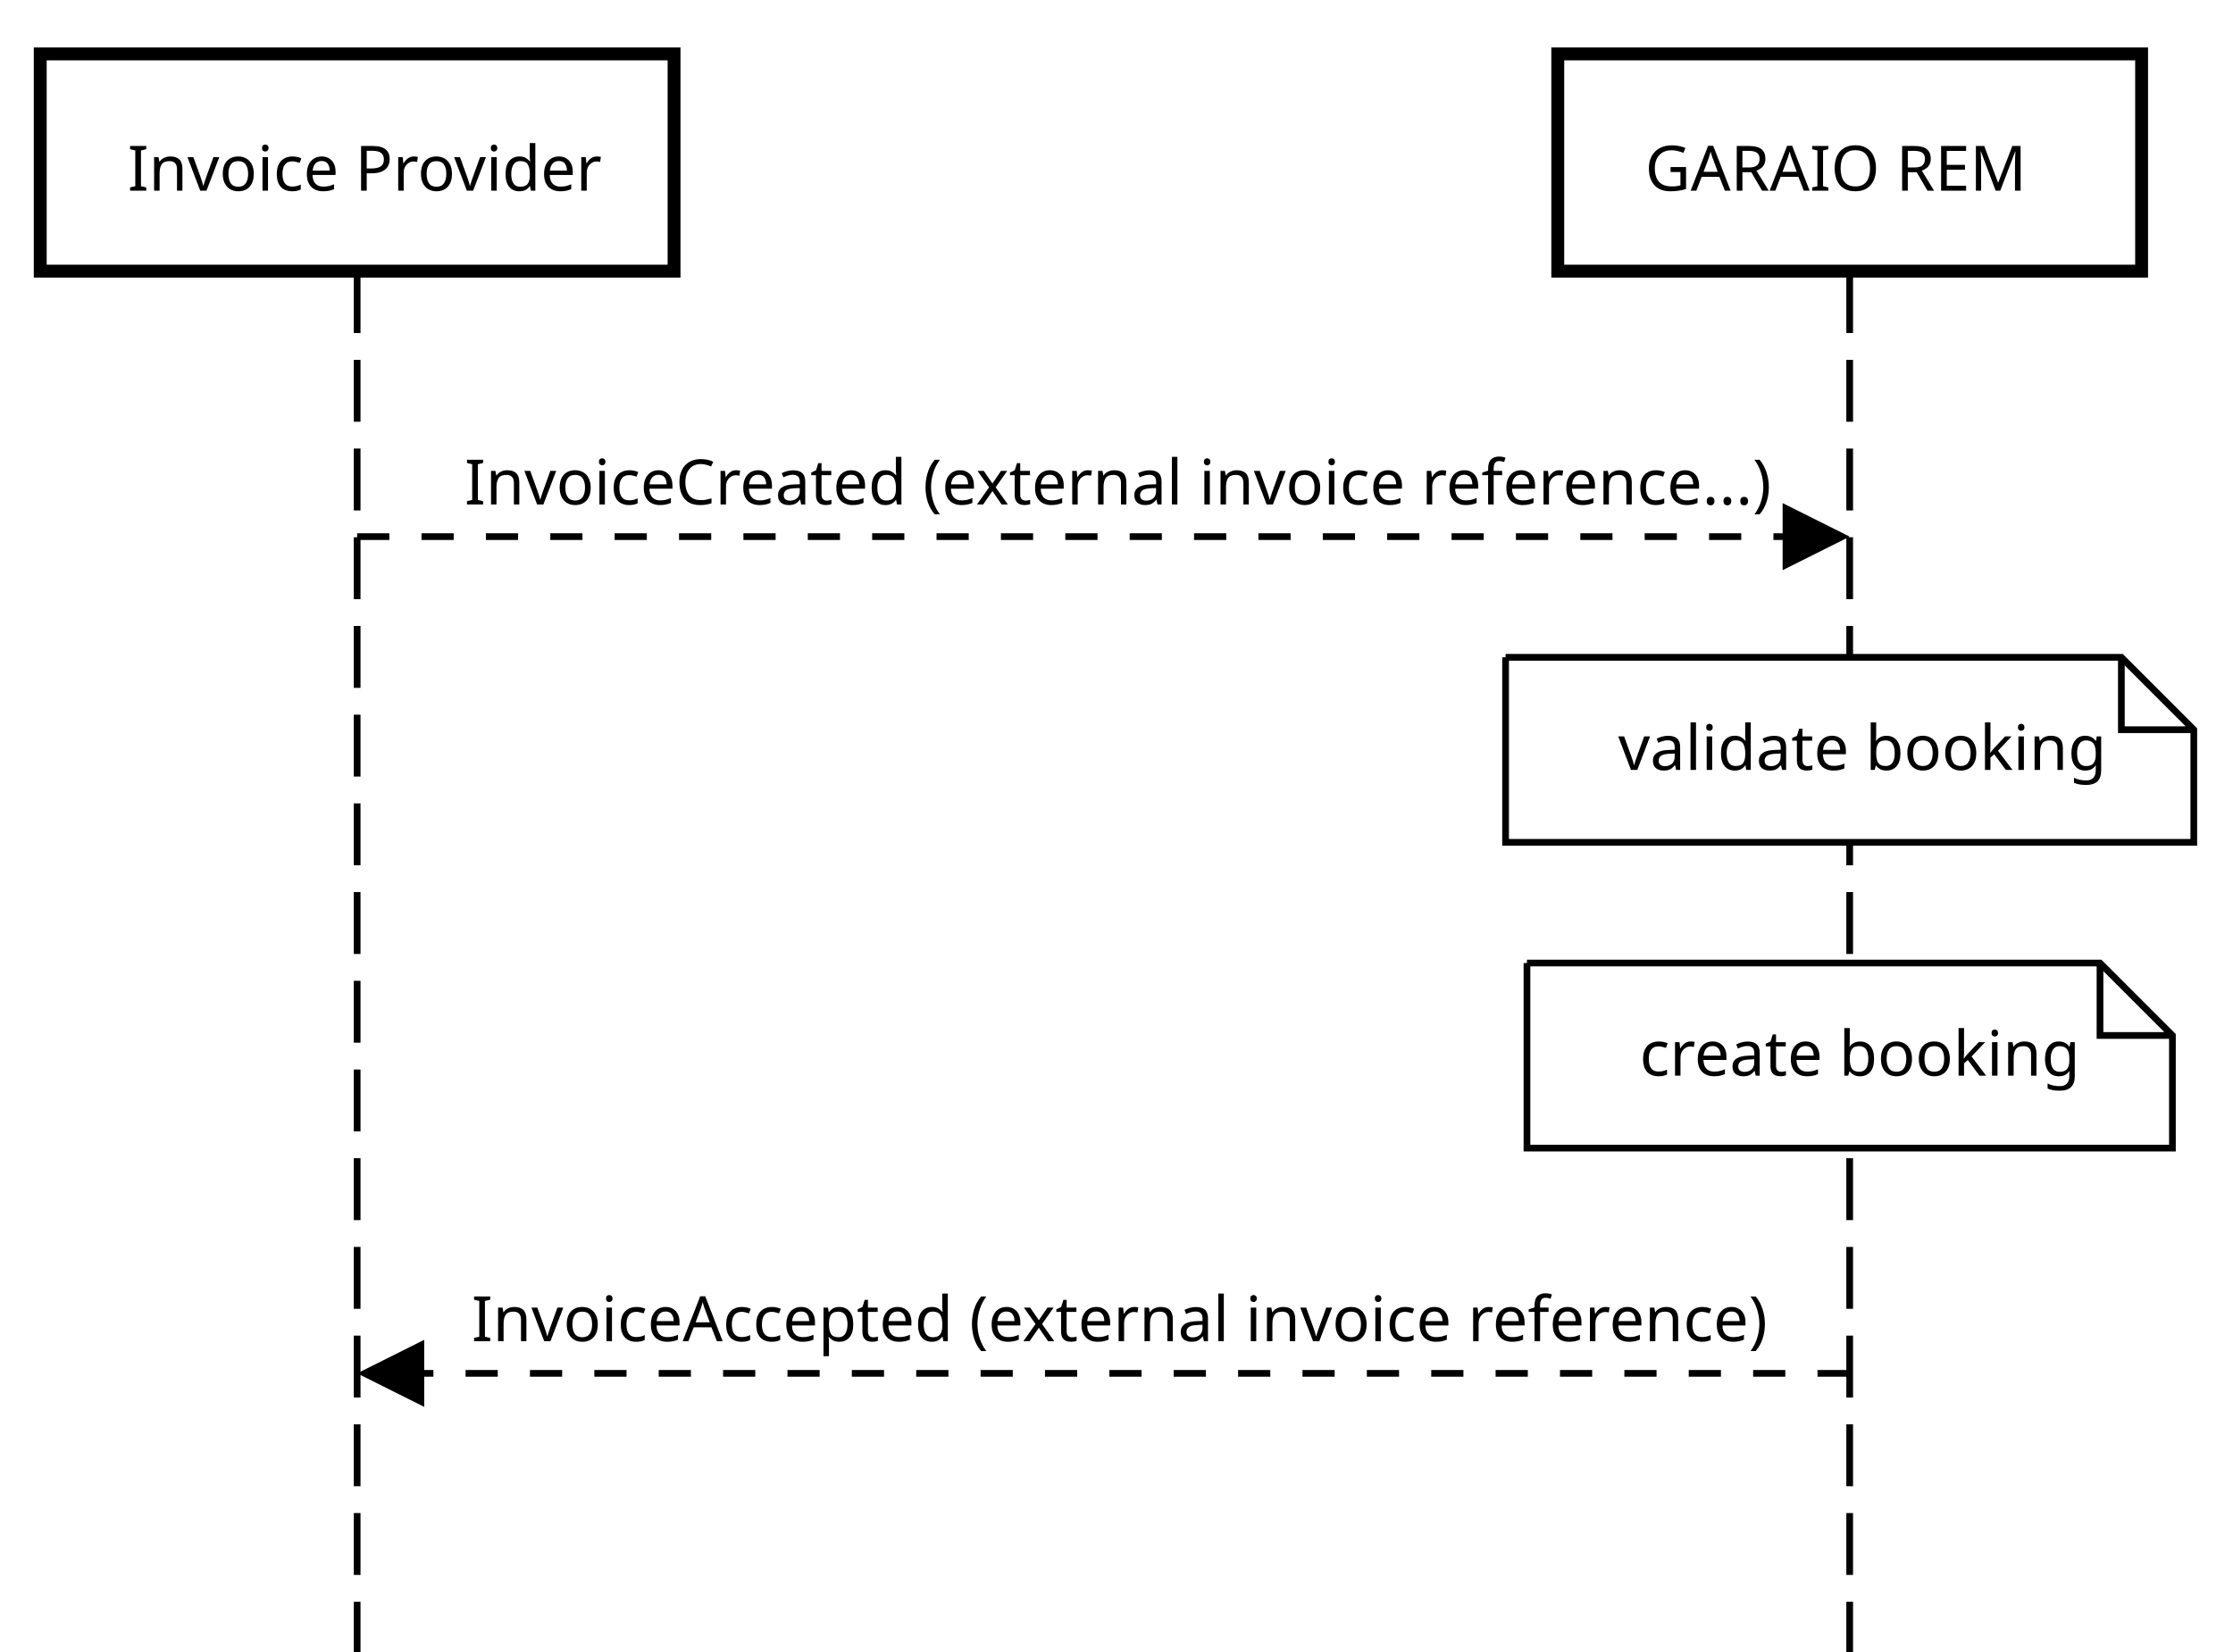
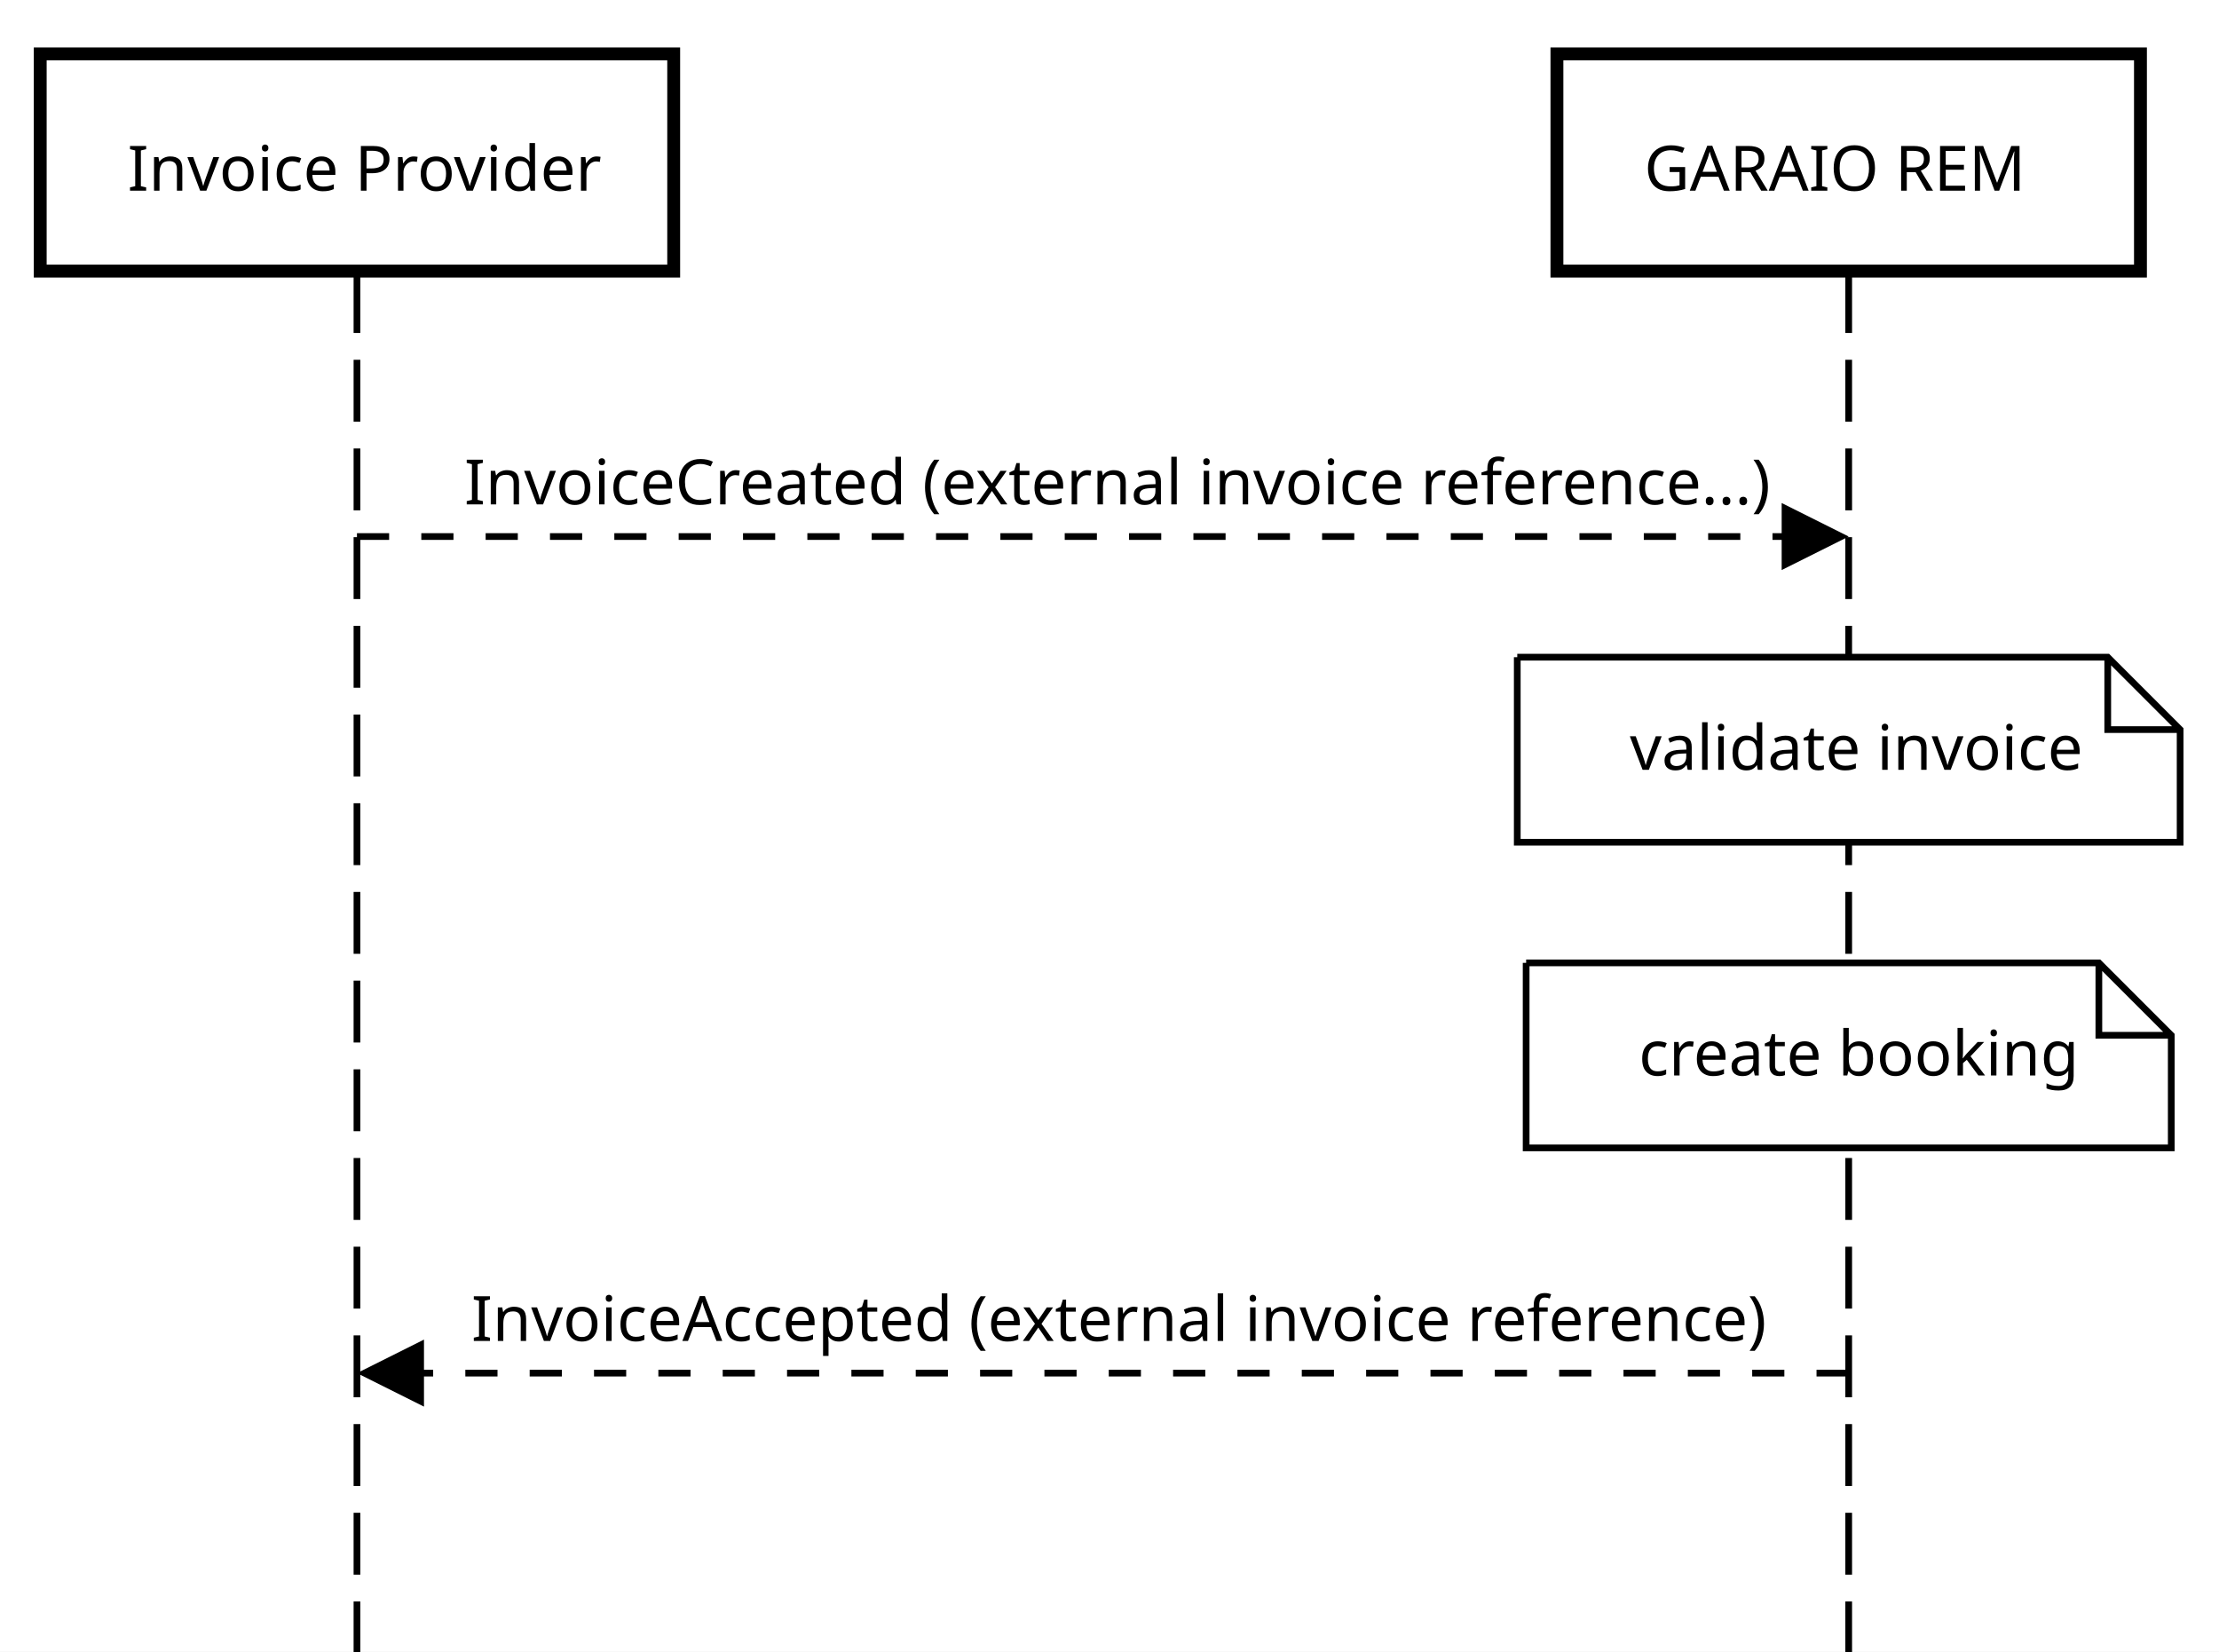
- <svg xmlns="http://www.w3.org/2000/svg" version="1.1" width="523" height="387">
+ <svg xmlns="http://www.w3.org/2000/svg" version="1.1" width="520" height="387">
  <defs />
  <g>
    <g />
    <g />
    <g />
    <g />
    <g>
-       <rect fill="white" stroke="none" x="0" y="0" width="523" height="387" />
+       <rect fill="white" stroke="none" x="0" y="0" width="520" height="387" />
    </g>
    <g />
    <g>
      <path fill="none" stroke="black" paint-order="fill stroke markers" d=" M 83.649 63.519 L 83.649 387.71" stroke-miterlimit="10" stroke-width="1.571" stroke-dasharray="14.499,6.283" />
      <path fill="none" stroke="black" paint-order="fill stroke markers" d=" M 433.223 63.519 L 433.223 387.71" stroke-miterlimit="10" stroke-width="1.571" stroke-dasharray="14.499,6.283" />
    </g>
    <g>
      <path fill="none" stroke="none" />
      <g>
        <path fill="white" stroke="black" paint-order="fill stroke markers" d=" M 9.424 12.628 L 157.874 12.628 L 157.874 63.519 L 9.424 63.519 L 9.424 12.628 Z" stroke-miterlimit="10" stroke-width="3.016" stroke-dasharray="" />
      </g>
      <g>
        <g />
        <text fill="black" stroke="none" font-family="sans-serif" font-size="11pt" font-style="normal" font-weight="normal" text-decoration="normal" x="29.875" y="44.67" text-anchor="start" dominant-baseline="alphabetic" xml:space="preserve">Invoice Provider</text>
      </g>
      <path fill="none" stroke="none" />
      <g>
        <path fill="white" stroke="black" paint-order="fill stroke markers" d=" M 364.85 12.628 L 501.595 12.628 L 501.595 63.519 L 364.85 63.519 L 364.85 12.628 Z" stroke-miterlimit="10" stroke-width="3.016" stroke-dasharray="" />
      </g>
      <g>
        <g />
        <text fill="black" stroke="none" font-family="sans-serif" font-size="11pt" font-style="normal" font-weight="normal" text-decoration="normal" x="385.3" y="44.67" text-anchor="start" dominant-baseline="alphabetic" xml:space="preserve">GARAIO REM</text>
      </g>
    </g>
    <g>
      <g>
        <g>
          <rect fill="white" stroke="none" x="105.953" y="101.215" width="304.966" height="24.503" />
        </g>
        <text fill="black" stroke="none" font-family="sans-serif" font-size="11pt" font-style="normal" font-weight="normal" text-decoration="normal" x="108.78" y="118.179" text-anchor="start" dominant-baseline="alphabetic" xml:space="preserve">InvoiceCreated (external invoice reference...)</text>
      </g>
      <g>
        <path fill="none" stroke="black" paint-order="fill stroke markers" d=" M 83.649 125.718 L 417.704 125.718" stroke-miterlimit="10" stroke-width="1.571" stroke-dasharray="7.539" />
        <g transform="translate(433.2227,125.7182) translate(-433.2227,-125.7182)">
          <path fill="black" stroke="none" paint-order="stroke fill markers" d=" M 417.516 117.865 L 433.223 125.718 L 417.516 133.572 Z" />
        </g>
      </g>
-       <path fill="white" stroke="black" paint-order="fill stroke markers" d=" M 352.628 153.991 L 496.853 153.991 L 513.817 170.954 L 513.817 197.342 L 352.628 197.342 L 352.628 153.991 M 496.853 153.991 L 496.853 170.954 L 513.817 170.954" stroke-miterlimit="10" stroke-width="1.571" stroke-dasharray="" />
+       <path fill="white" stroke="black" paint-order="fill stroke markers" d=" M 355.555 153.991 L 493.927 153.991 L 510.891 170.954 L 510.891 197.342 L 355.555 197.342 L 355.555 153.991 M 493.927 153.991 L 493.927 170.954 L 510.891 170.954" stroke-miterlimit="10" stroke-width="1.571" stroke-dasharray="" />
      <g>
-         <text fill="black" stroke="none" font-family="sans-serif" font-size="11pt" font-style="normal" font-weight="normal" text-decoration="normal" x="379.016" y="180.378" text-anchor="start" dominant-baseline="alphabetic" xml:space="preserve">validate booking</text>
+         <text fill="black" stroke="none" font-family="sans-serif" font-size="11pt" font-style="normal" font-weight="normal" text-decoration="normal" x="381.942" y="180.378" text-anchor="start" dominant-baseline="alphabetic" xml:space="preserve">validate invoice</text>
      </g>
      <path fill="white" stroke="black" paint-order="fill stroke markers" d=" M 357.635 225.614 L 491.847 225.614 L 508.811 242.578 L 508.811 268.965 L 357.635 268.965 L 357.635 225.614 M 491.847 225.614 L 491.847 242.578 L 508.811 242.578" stroke-miterlimit="10" stroke-width="1.571" stroke-dasharray="" />
      <g>
        <text fill="black" stroke="none" font-family="sans-serif" font-size="11pt" font-style="normal" font-weight="normal" text-decoration="normal" x="384.022" y="252.002" text-anchor="start" dominant-baseline="alphabetic" xml:space="preserve">create booking</text>
      </g>
      <g>
        <g>
          <rect fill="white" stroke="none" x="107.615" y="297.238" width="301.641" height="24.503" />
        </g>
        <text fill="black" stroke="none" font-family="sans-serif" font-size="11pt" font-style="normal" font-weight="normal" text-decoration="normal" x="110.443" y="314.201" text-anchor="start" dominant-baseline="alphabetic" xml:space="preserve">InvoiceAccepted (external invoice reference)</text>
      </g>
      <g>
        <path fill="none" stroke="black" paint-order="fill stroke markers" d=" M 433.223 321.741 L 99.167 321.741" stroke-miterlimit="10" stroke-width="1.571" stroke-dasharray="7.539" />
        <g transform="translate(83.64899,321.7407) translate(-83.64899,-321.7407)">
          <path fill="black" stroke="none" paint-order="stroke fill markers" d=" M 99.356 313.887 L 83.649 321.741 L 99.356 329.594 Z" />
        </g>
      </g>
    </g>
    <g />
    <g />
  </g>
</svg>
